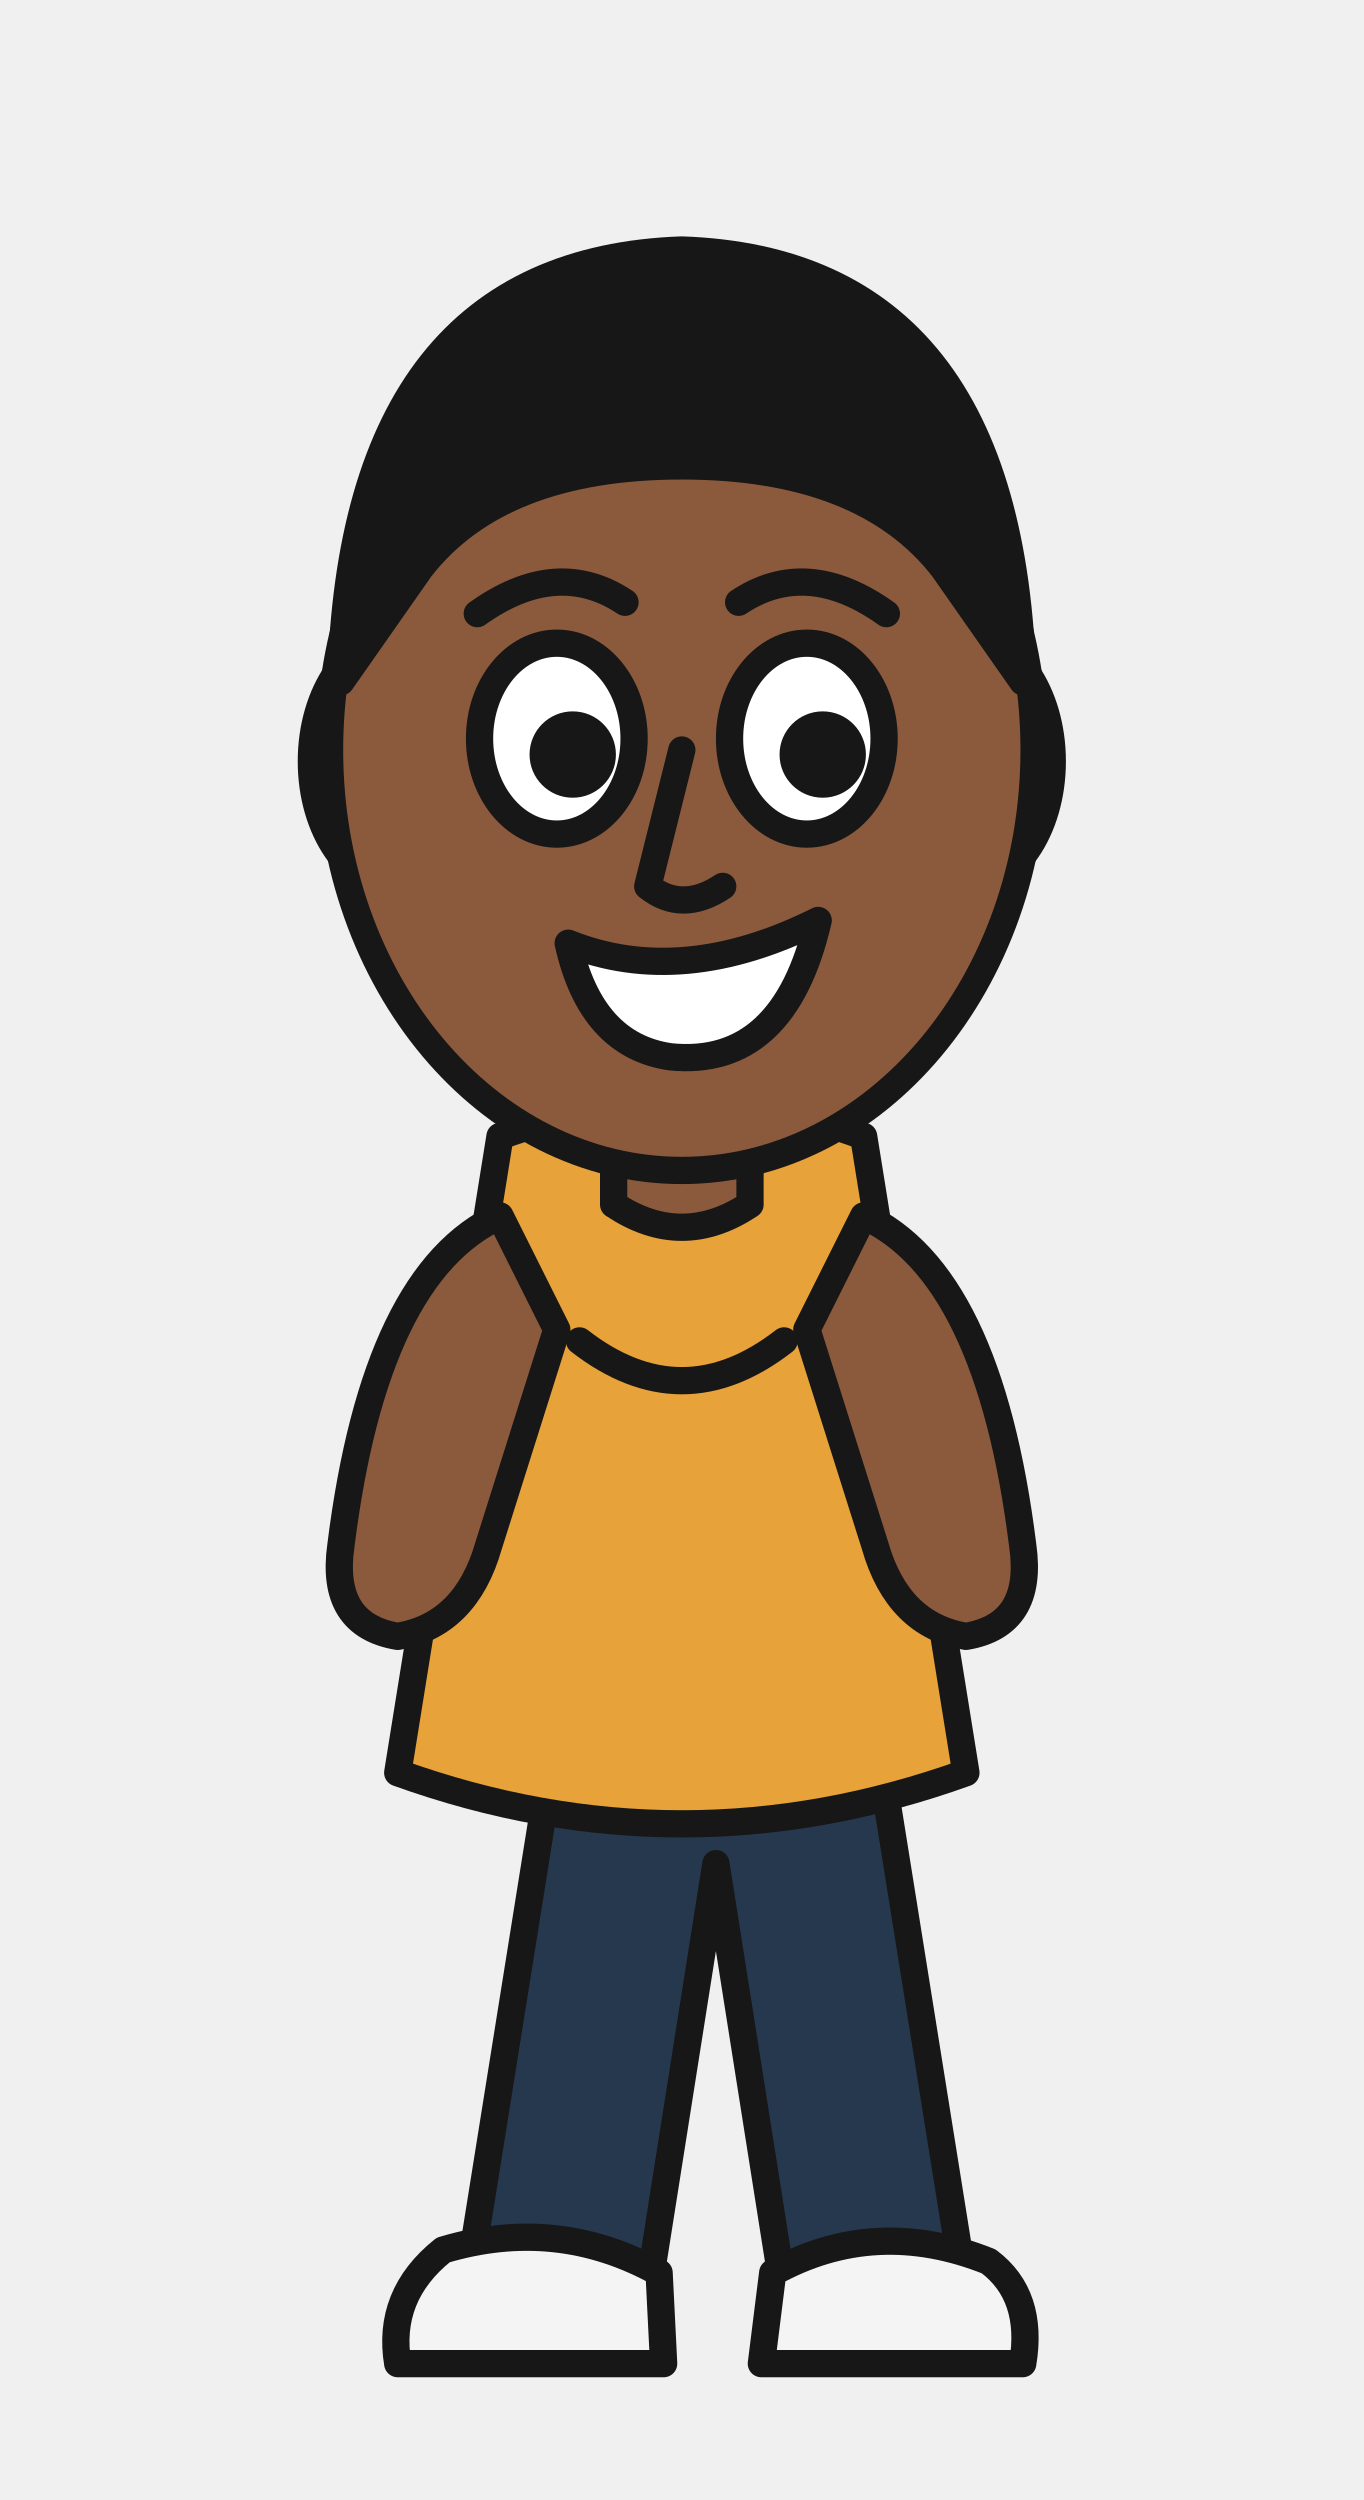
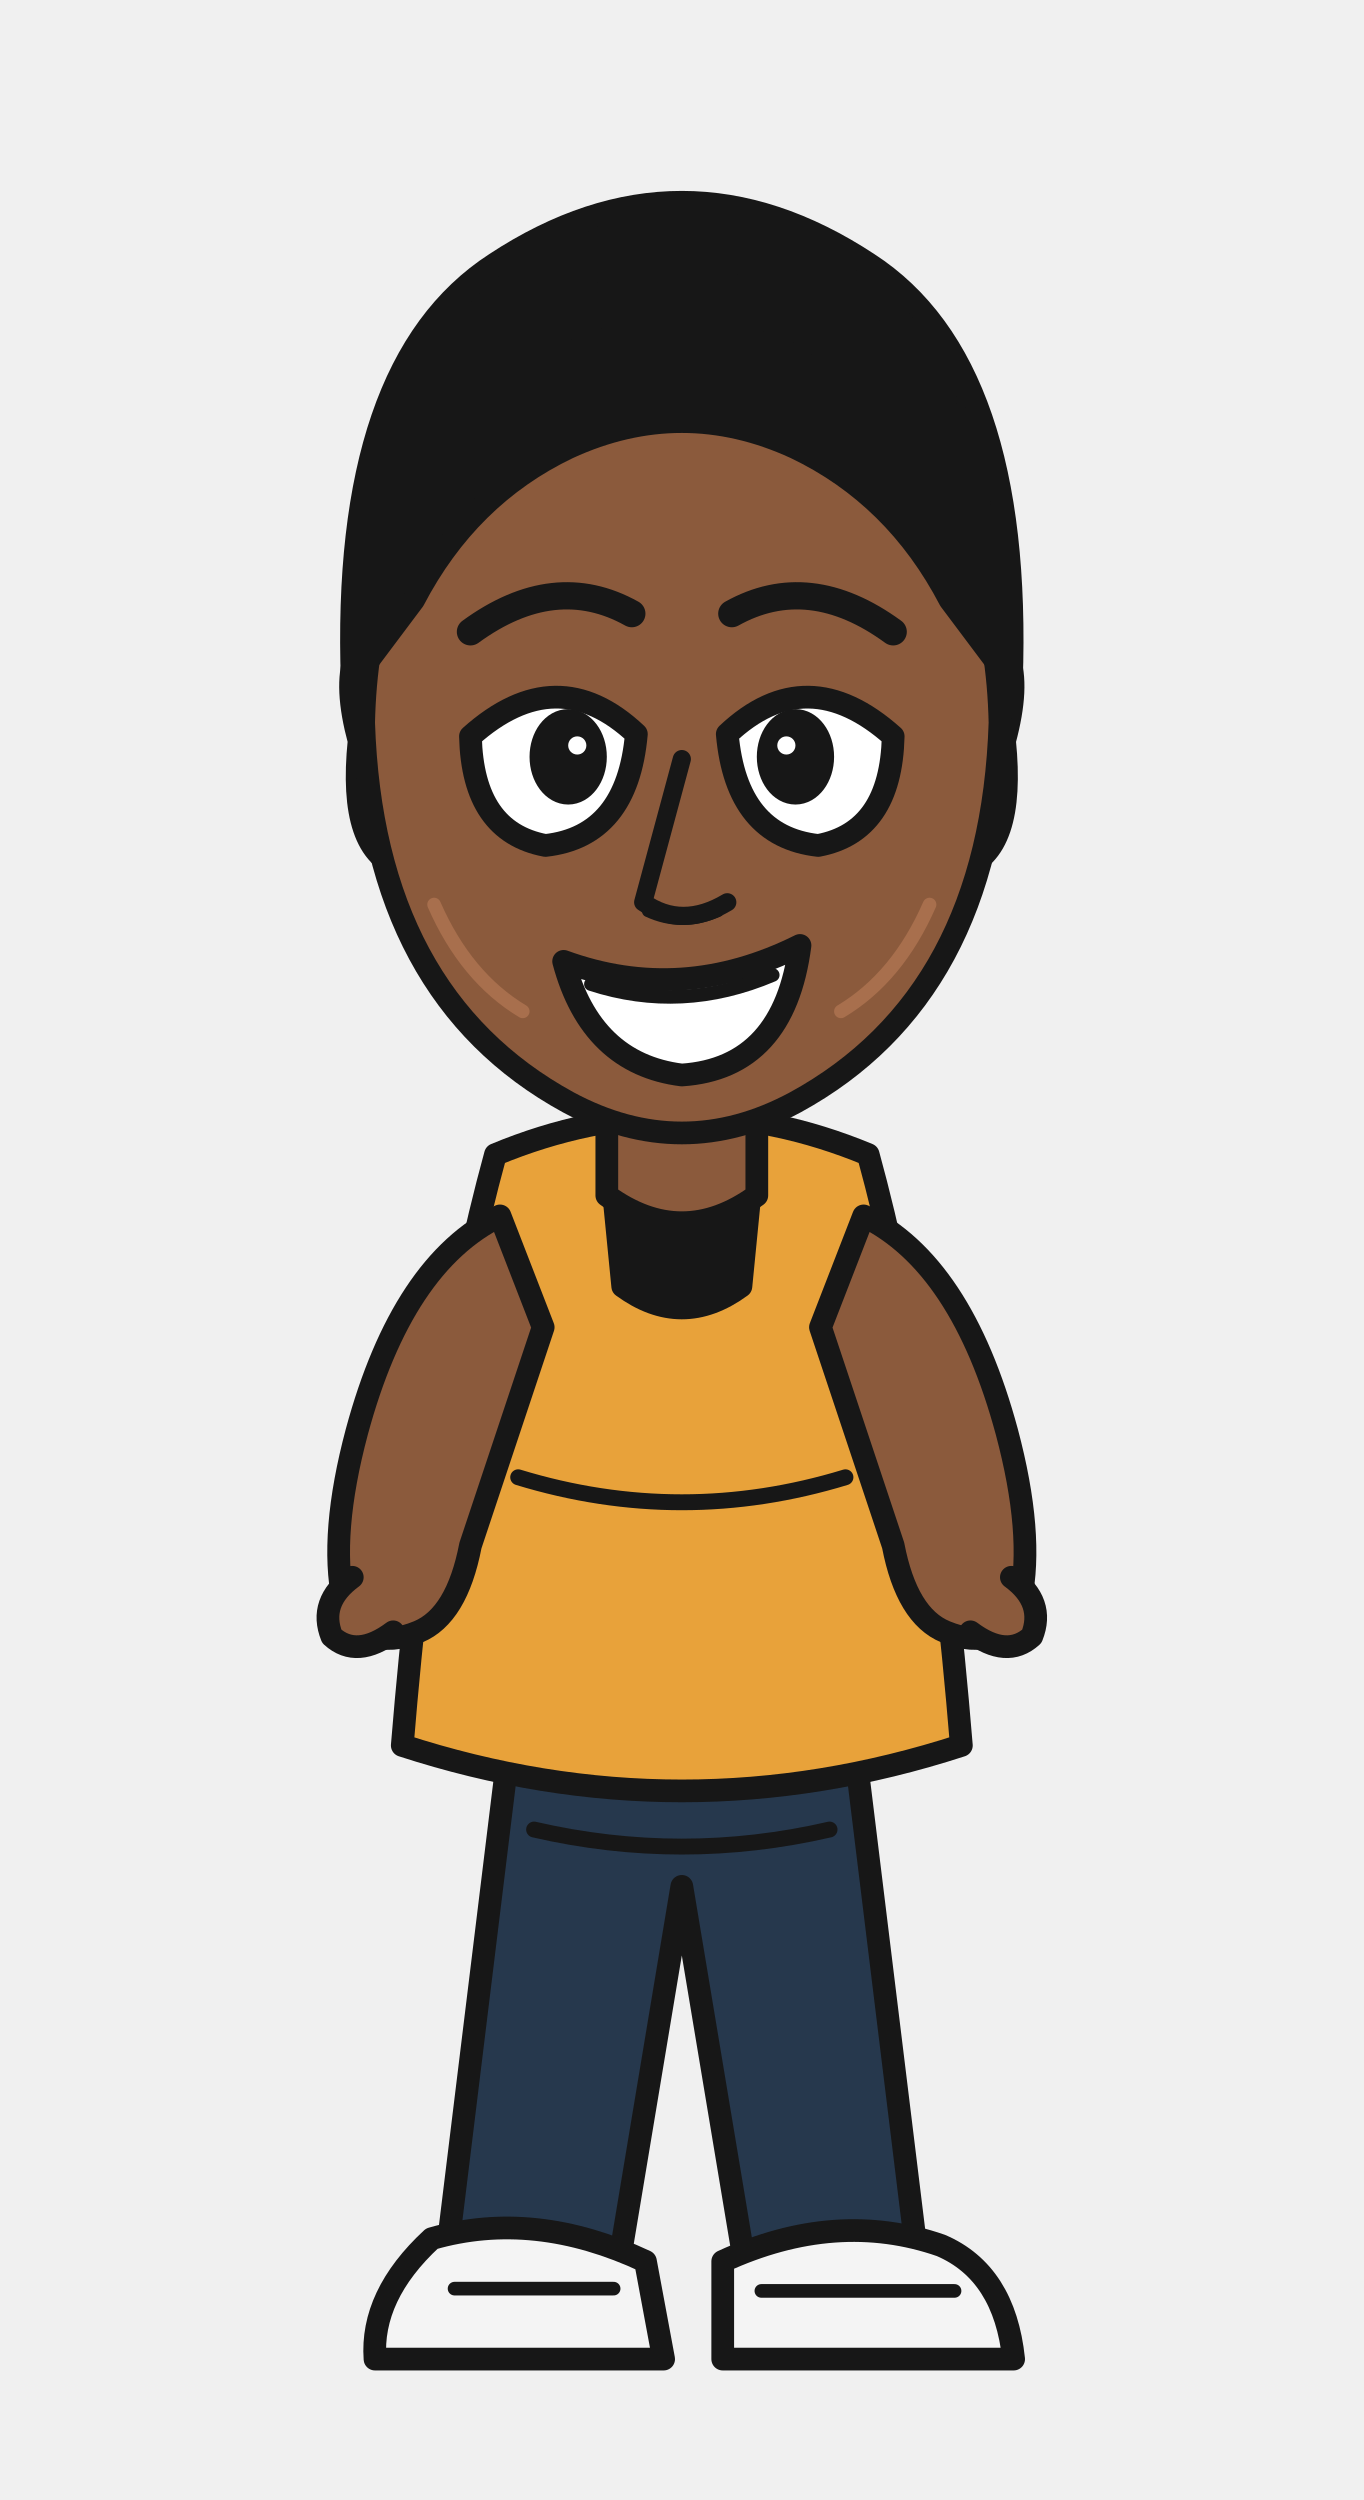
<svg xmlns="http://www.w3.org/2000/svg" viewBox="0 0 600 1100">
-   <g stroke="#171717" stroke-width="12" stroke-linejoin="round" stroke-linecap="round">
+   <g stroke="#171717" stroke-width="10" stroke-linejoin="round" stroke-linecap="round">
    <g data-layer="legs">
-       <path fill="#26384d" d="M245 760 L205 1010 L285 1010 L315 820 L345 1010 L425 1010 L385 760Z" />
+       <path fill="#26384d" d="M226 752 Q265 770 300 768 Q335 770 374 752 L405 1005 Q370 1020 330 1010 L300 830 L270 1010 Q230 1020 195 1005Z" />
+       <path fill="none" stroke="#171717" stroke-width="7" d="M235 805 Q300 820 365 805" />
    </g>
    <g data-layer="shoes">
-       <path fill="#f4f4f4" d="M195 990 Q245 975 290 1000 L292 1040 L175 1040 Q170 1010 195 990Z" />
-       <path fill="#f4f4f4" d="M340 1000 Q385 975 435 995 Q455 1010 450 1040 L335 1040Z" />
+       <path fill="#f4f4f4" d="M190 985 Q235 972 284 995 L292 1038 L165 1038 Q163 1010 190 985Z" />
+       <path fill="#f4f4f4" d="M318 995 Q368 972 414 988 Q442 1000 446 1038 L318 1038Z" />
+       <path fill="none" stroke-width="6" d="M200 1007 L270 1007 M335 1008 L420 1008" />
    </g>
    <g data-layer="torso">
-       <path fill="#e8a23a" d="M220 500 Q300 470 380 500 L425 780 Q300 825 175 780Z" />
-       <path fill="none" d="M255 590 Q300 625 345 590" />
+       <path fill="#e8a23a" d="M218 508 Q300 474 382 508 Q410 610 423 768 Q300 808 177 768 Q190 610 218 508Z" />
+       <path fill="#171717" d="M268 505 Q300 535 332 505 L326 566 Q300 585 274 566Z" />
+       <path fill="none" stroke-width="7" d="M228 650 Q300 672 372 650" />
    </g>
    <g data-layer="left_arm">
-       <path fill="#8b5a3c" d="M220 535 Q165 560 150 680 Q145 715 175 720 Q205 715 215 680 L245 585Z" />
+       <path fill="#8b5a3c" d="M220 535 Q177 556 157 630 Q145 675 151 704 Q160 728 184 718 Q201 711 207 680 L239 584Z" />
+       <path fill="#8b5a3c" d="M155 694 Q140 705 146 720 Q157 730 173 718" />
    </g>
    <g data-layer="right_arm">
-       <path fill="#8b5a3c" d="M380 535 Q435 560 450 680 Q455 715 425 720 Q395 715 385 680 L355 585Z" />
+       <path fill="#8b5a3c" d="M380 535 Q423 556 443 630 Q455 675 449 704 Q440 728 416 718 Q399 711 393 680 L361 584Z" />
+       <path fill="#8b5a3c" d="M445 694 Q460 705 454 720 Q443 730 427 718" />
    </g>
    <g data-layer="neck">
-       <path fill="#8b5a3c" d="M270 475 L270 530 Q300 550 330 530 L330 475Z" />
+       <path fill="#8b5a3c" d="M267 462 L267 526 Q300 550 333 526 L333 462Z" />
    </g>
    <g data-layer="ears">
-       <ellipse fill="#8b5a3c" cx="175" cy="335" rx="38" ry="55" />
-       <ellipse fill="#8b5a3c" cx="425" cy="335" rx="38" ry="55" />
+       <path fill="#8b5a3c" d="M158 326 Q145 278 177 274 Q202 277 205 326 Q202 372 177 382 Q153 375 158 326Z" />
+       <path fill="#8b5a3c" d="M442 326 Q455 278 423 274 Q398 277 395 326 Q398 372 423 382 Q447 375 442 326Z" />
+       <path fill="none" stroke-width="6" d="M171 320 Q160 335 176 348 M429 320 Q440 335 424 348" />
    </g>
    <g data-layer="head">
-       <ellipse fill="#8b5a3c" cx="300" cy="330" rx="155" ry="185" />
+       <path fill="#8b5a3c" d="M160 318 Q163 182 300 150 Q437 182 440 318 Q436 438 350 485 Q300 512 250 485 Q164 438 160 318Z" />
+       <path fill="none" stroke="#a86f4d" stroke-width="6" d="M191 398 Q205 430 230 445 M409 398 Q395 430 370 445" />
    </g>
    <g data-layer="front_hair">
-       <path fill="#171717" d="M150 300 Q155 115 300 110 Q445 115 450 300 L415 250 Q380 205 300 205 Q220 205 185 250Z" />
+       <path fill="#171717" d="M155 300 Q150 160 218 116 Q300 62 382 116 Q450 160 445 300 L418 264 Q394 218 350 197 Q300 174 250 197 Q206 218 182 264Z" />
+       <path fill="#171717" d="M184 176 Q215 111 278 103 L252 160 Q215 163 184 176Z" />
+       <path fill="#171717" d="M416 176 Q385 111 322 103 L348 160 Q385 163 416 176Z" />
    </g>
    <g data-layer="left_eye">
-       <ellipse fill="#fff" cx="245" cy="325" rx="34" ry="42" />
-       <circle fill="#171717" cx="252" cy="332" r="13" />
+       <path fill="#fff" d="M207 324 Q245 290 280 323 Q276 368 240 372 Q208 366 207 324Z" />
+       <ellipse fill="#171717" cx="250" cy="333" rx="12" ry="16" />
+       <circle fill="#fff" stroke="none" cx="254" cy="328" r="4" />
    </g>
    <g data-layer="right_eye">
-       <ellipse fill="#fff" cx="355" cy="325" rx="34" ry="42" />
-       <circle fill="#171717" cx="362" cy="332" r="13" />
+       <path fill="#fff" d="M393 324 Q355 290 320 323 Q324 368 360 372 Q392 366 393 324Z" />
+       <ellipse fill="#171717" cx="350" cy="333" rx="12" ry="16" />
+       <circle fill="#fff" stroke="none" cx="346" cy="328" r="4" />
    </g>
    <g data-layer="left_brow">
-       <path fill="none" d="M210 270 Q245 245 275 265" />
+       <path fill="none" stroke-width="12" d="M207 278 Q244 251 278 270" />
    </g>
    <g data-layer="right_brow">
-       <path fill="none" d="M325 265 Q355 245 390 270" />
+       <path fill="none" stroke-width="12" d="M393 278 Q356 251 322 270" />
    </g>
    <g data-layer="nose">
-       <path fill="none" d="M300 330 L285 390 Q300 402 318 390" />
+       <path fill="none" stroke-width="8" d="M300 334 L283 397 Q300 409 320 397" />
+       <path fill="none" stroke-width="5" d="M285 401 Q300 408 316 401" />
    </g>
    <g data-layer="mouth">
-       <path fill="#fff" d="M250 415 Q300 435 360 405 Q345 470 295 465 Q260 460 250 415Z" />
+       <path fill="#fff" d="M248 423 Q300 442 352 416 Q345 470 300 473 Q260 468 248 423Z" />
+       <path fill="none" stroke-width="6" d="M260 433 Q300 446 340 429" />
    </g>
  </g>
</svg>
